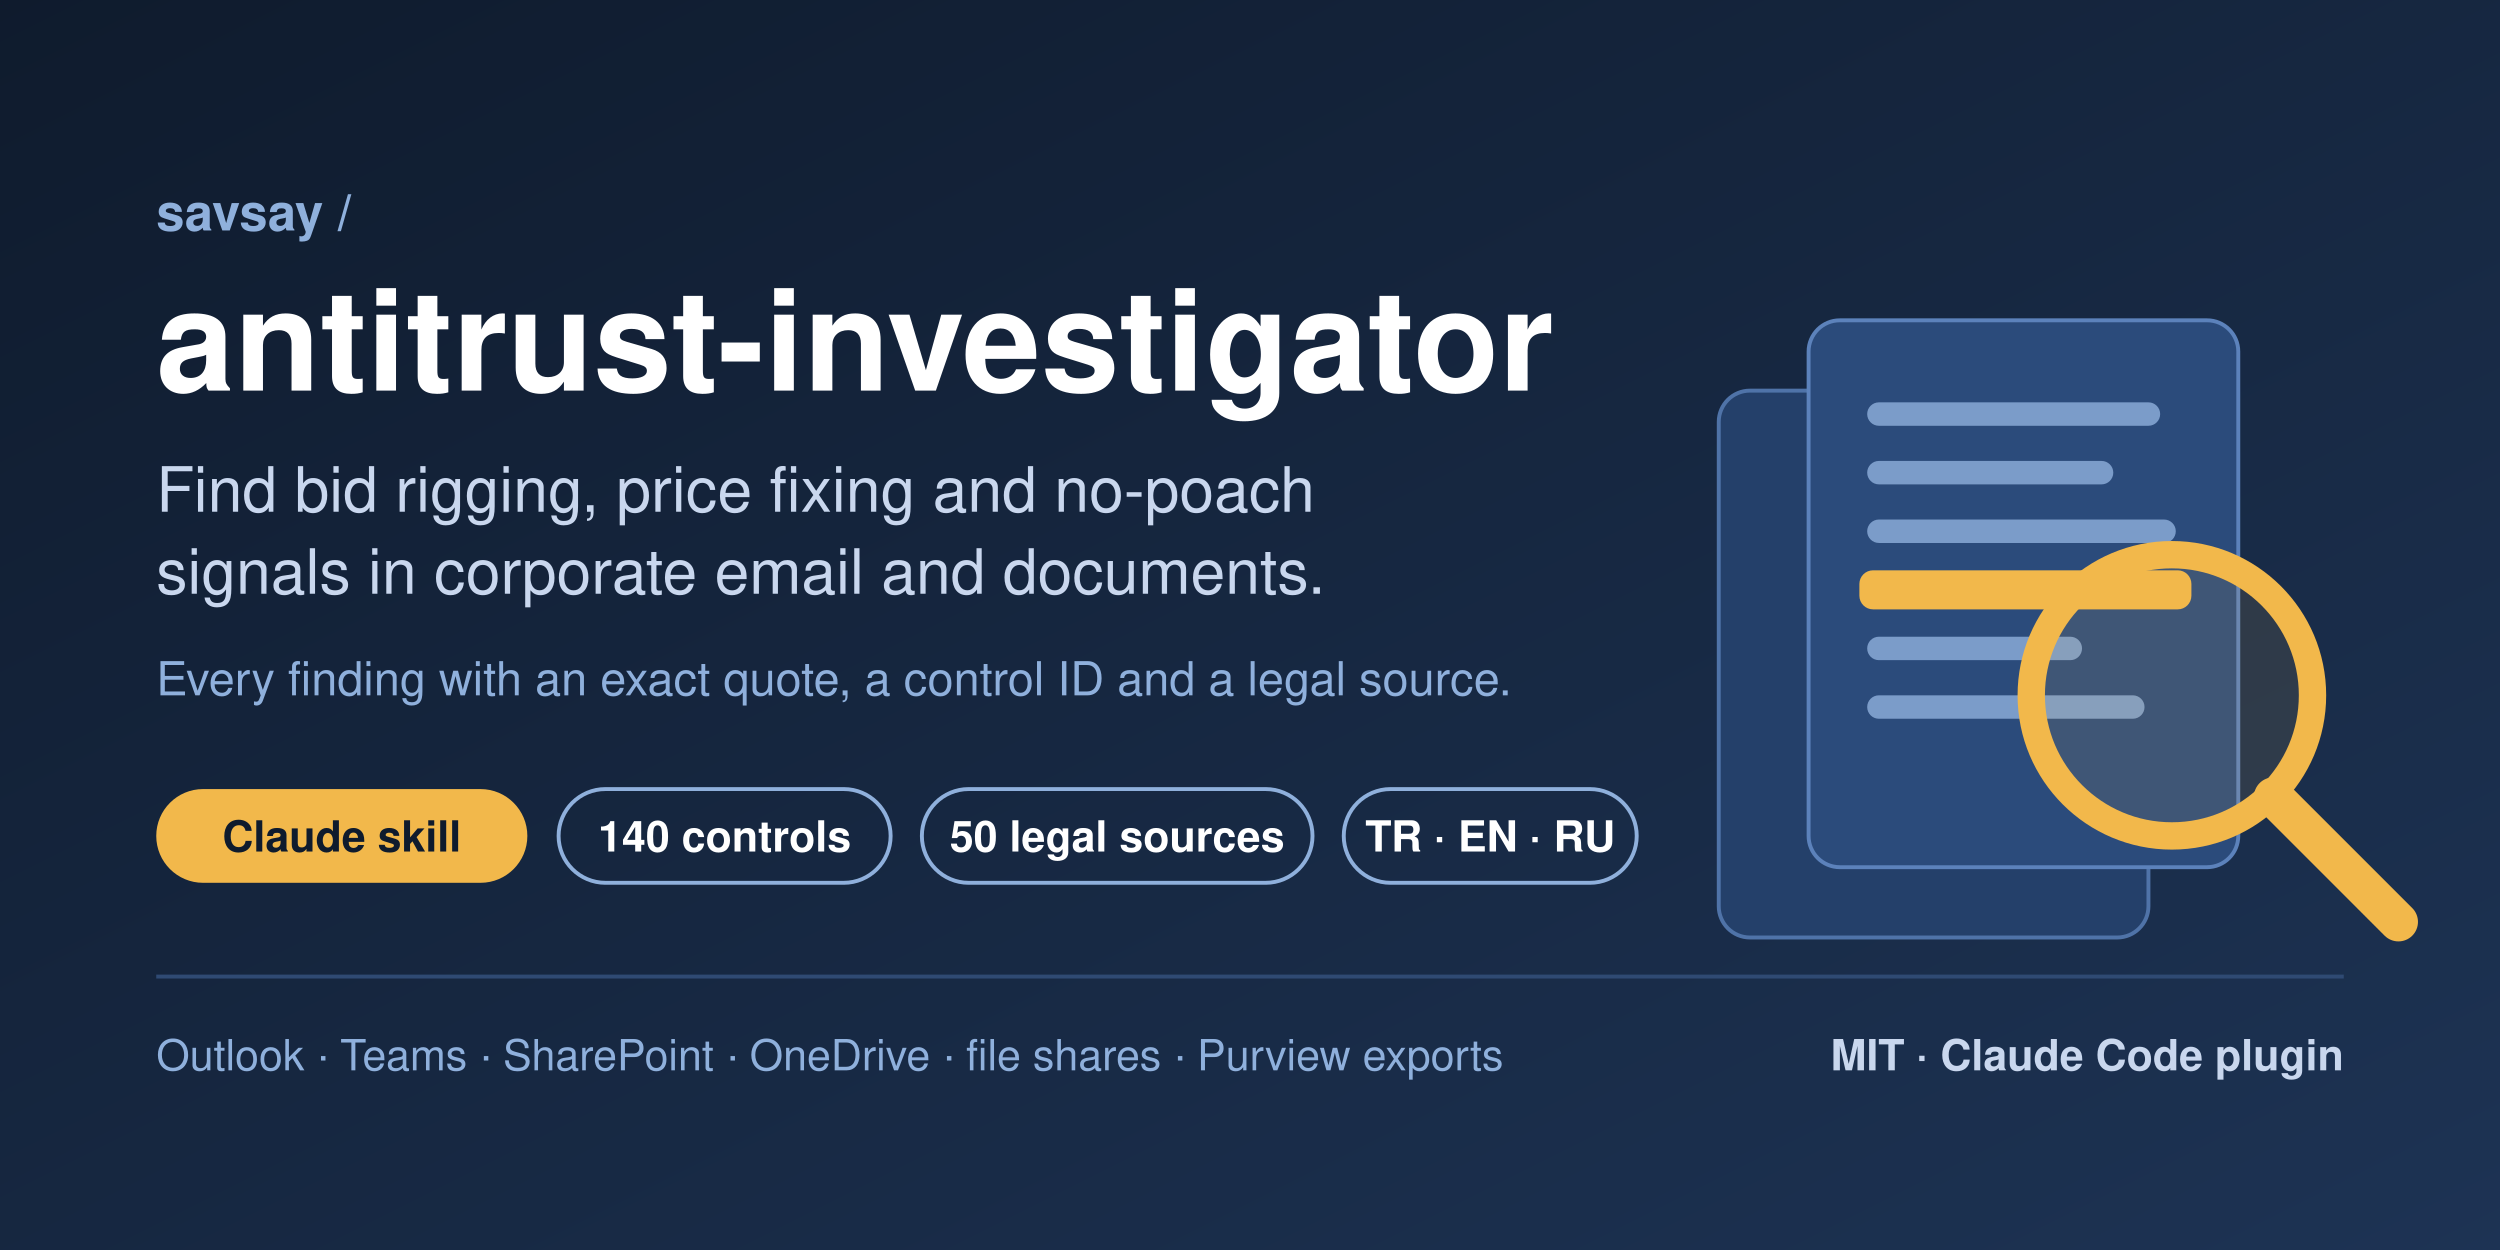
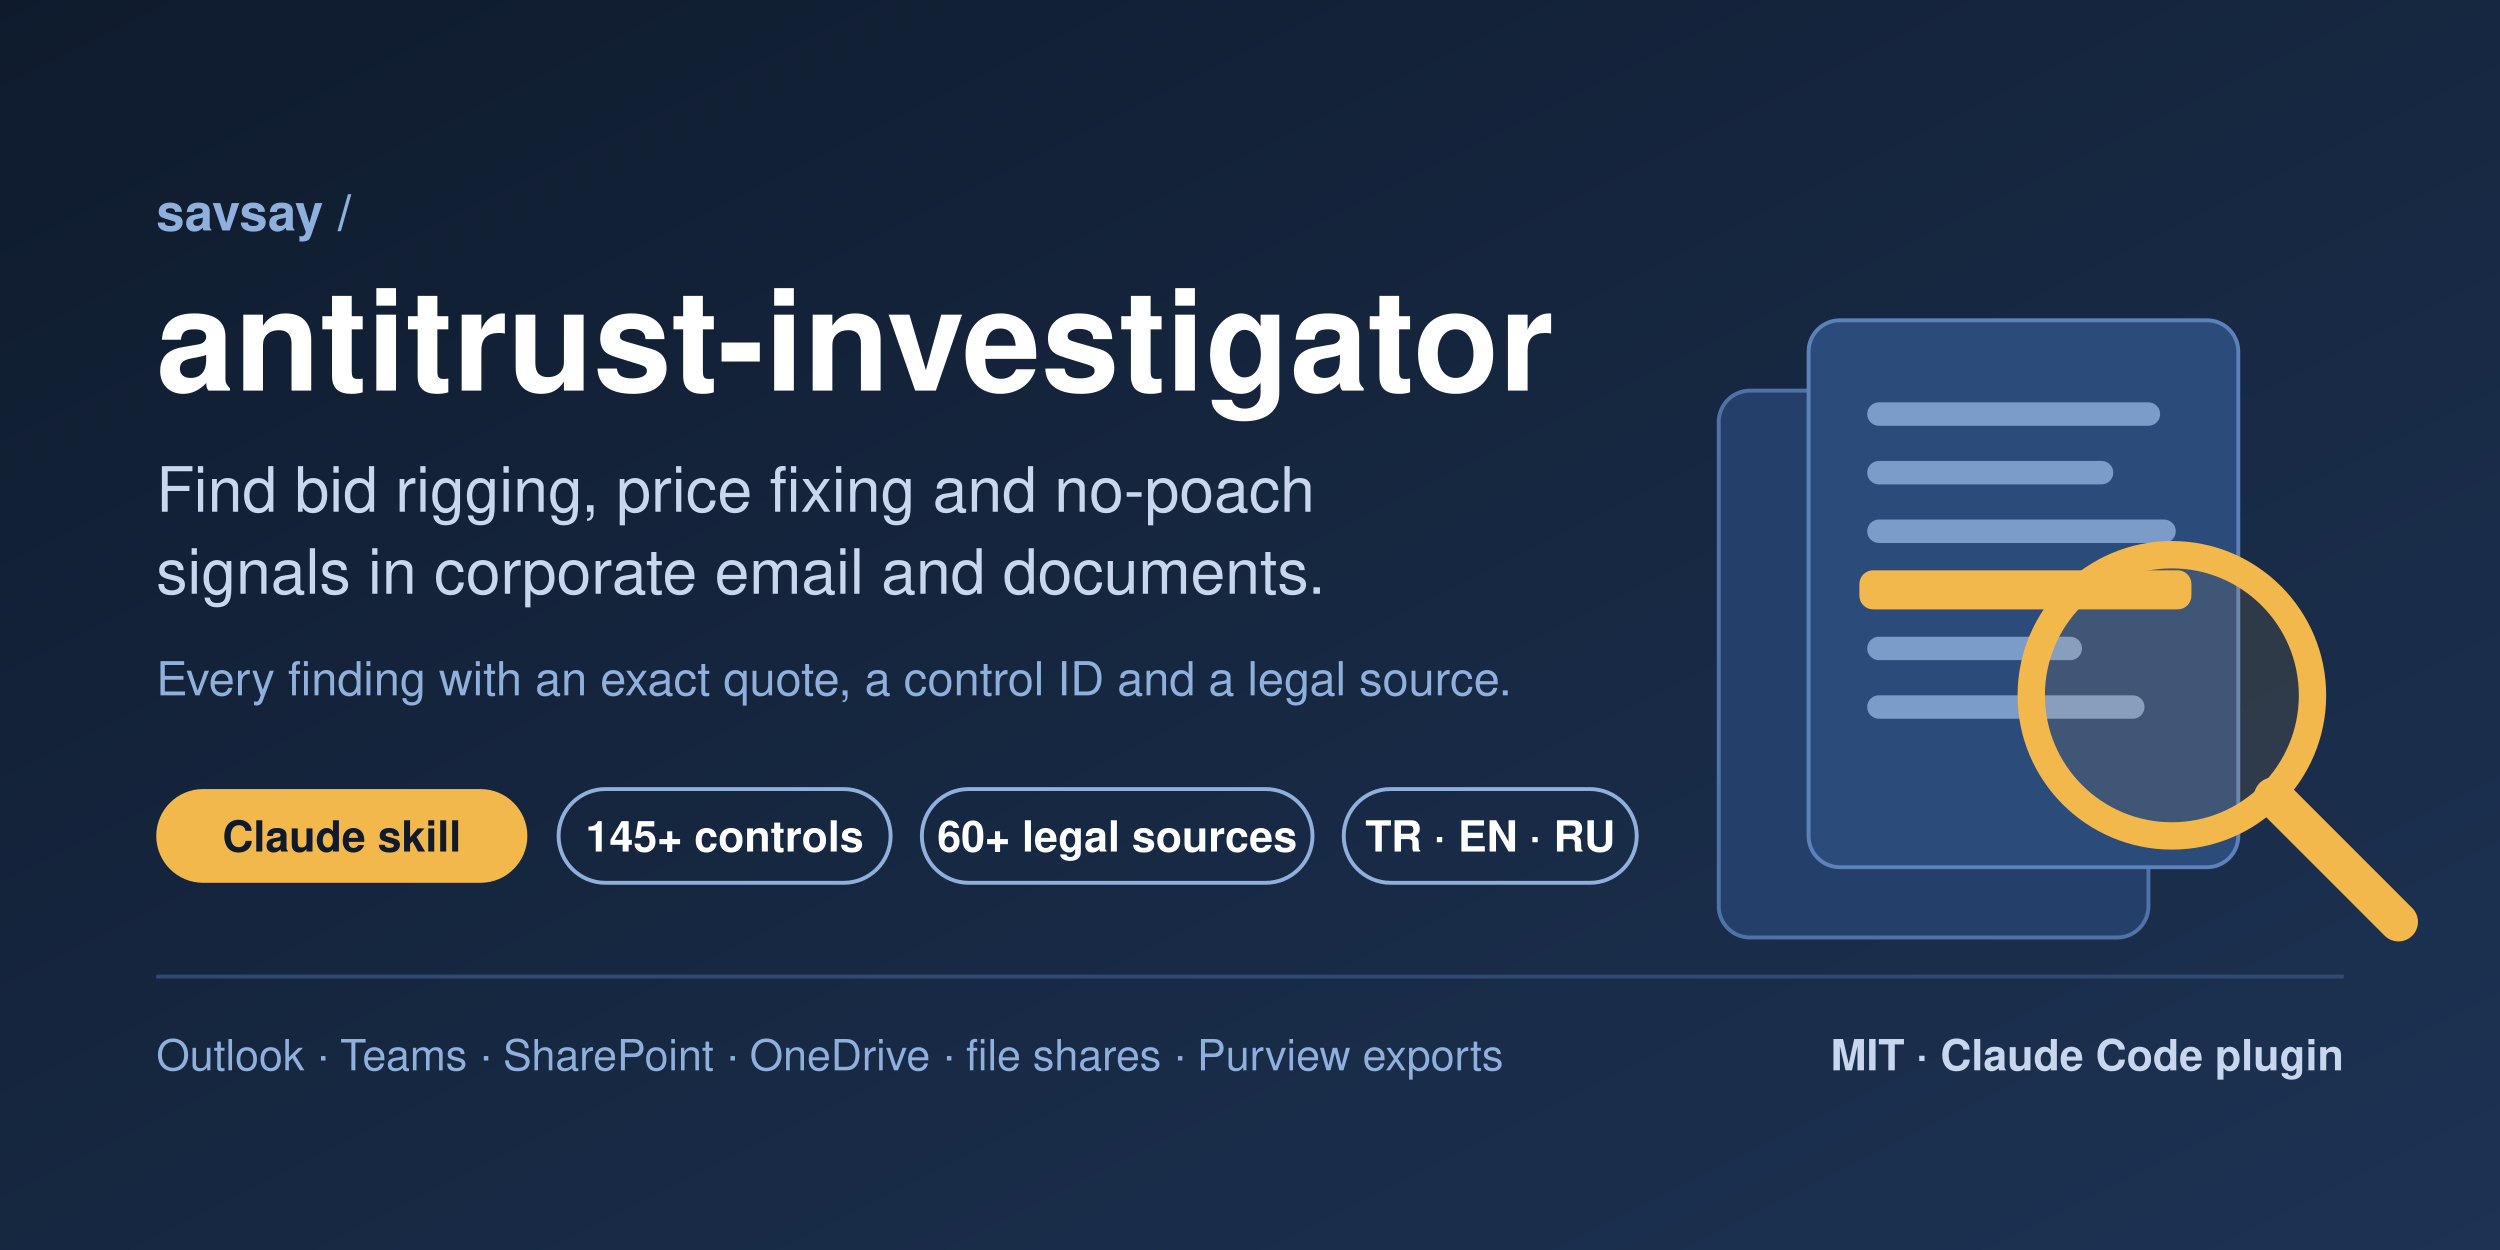
<svg xmlns="http://www.w3.org/2000/svg" viewBox="0 0 1280 640" width="1280" height="640">
  <defs>
    <linearGradient id="bg" x1="0" y1="0" x2="1" y2="1">
      <stop offset="0" stop-color="#0f1b2d" />
      <stop offset="1" stop-color="#1d3354" />
    </linearGradient>
  </defs>
  <rect width="1280" height="640" fill="url(#bg)" />
  <g transform="translate(880 150)">
    <rect x="0" y="50" width="220" height="280" rx="16" fill="#24406a" stroke="#4f73a8" stroke-width="2" />
    <rect x="46" y="14" width="220" height="280" rx="16" fill="#2b4b7b" stroke="#5c82bb" stroke-width="2" />
    <g fill="#8fb0dc" opacity="0.8">
      <rect x="76" y="56" width="150" height="12" rx="6" />
      <rect x="76" y="86" width="126" height="12" rx="6" />
      <rect x="76" y="116" width="158" height="12" rx="6" />
      <rect x="76" y="176" width="110" height="12" rx="6" />
      <rect x="76" y="206" width="142" height="12" rx="6" />
    </g>
    <rect x="72" y="142" width="170" height="20" rx="7" fill="#f2b84b" />
    <circle cx="232" cy="206" r="72" fill="#f2b84b" fill-opacity="0.10" stroke="#f2b84b" stroke-width="14" />
    <line x1="284" y1="258" x2="348" y2="322" stroke="#f2b84b" stroke-width="20" stroke-linecap="round" />
  </g>
  <g font-family="Segoe UI, Helvetica, Arial, sans-serif">
    <text x="80" y="118" font-size="26" font-weight="600" fill="#8fb0dc">savsay /</text>
    <text x="80" y="200" font-size="72" font-weight="700" fill="#ffffff">antitrust-investigator</text>
    <text x="80" y="262" font-size="32" fill="#c9d7ee">Find bid rigging, price fixing and no-poach</text>
    <text x="80" y="304" font-size="32" fill="#c9d7ee">signals in corporate email and documents.</text>
    <text x="80" y="356" font-size="24" fill="#8fb0dc">Every finding with an exact quote, a control ID and a legal source.</text>
    <g font-size="22" font-weight="600">
      <rect x="80" y="404" width="190" height="48" rx="24" fill="#f2b84b" />
      <text x="175" y="436" text-anchor="middle" fill="#0f1b2d">Claude skill</text>
      <rect x="286" y="404" width="170" height="48" rx="24" fill="none" stroke="#8fb0dc" stroke-width="2" />
-       <text x="371" y="436" text-anchor="middle" fill="#ffffff">140 controls</text>
+       <text x="371" y="436" text-anchor="middle" fill="#ffffff">145+ controls</text>
      <rect x="472" y="404" width="200" height="48" rx="24" fill="none" stroke="#8fb0dc" stroke-width="2" />
-       <text x="572" y="436" text-anchor="middle" fill="#ffffff">50 legal sources</text>
+       <text x="572" y="436" text-anchor="middle" fill="#ffffff">60+ legal sources</text>
      <rect x="688" y="404" width="150" height="48" rx="24" fill="none" stroke="#8fb0dc" stroke-width="2" />
      <text x="763" y="436" text-anchor="middle" fill="#ffffff">TR · EN · RU</text>
    </g>
    <line x1="80" y1="500" x2="1200" y2="500" stroke="#2f4a73" stroke-width="2" />
    <text x="80" y="548" font-size="22" fill="#8fb0dc">Outlook · Teams · SharePoint · OneDrive · file shares · Purview exports</text>
    <text x="1200" y="548" font-size="22" font-weight="600" text-anchor="end" fill="#c9d7ee">MIT · Claude Code plugin</text>
  </g>
</svg>
